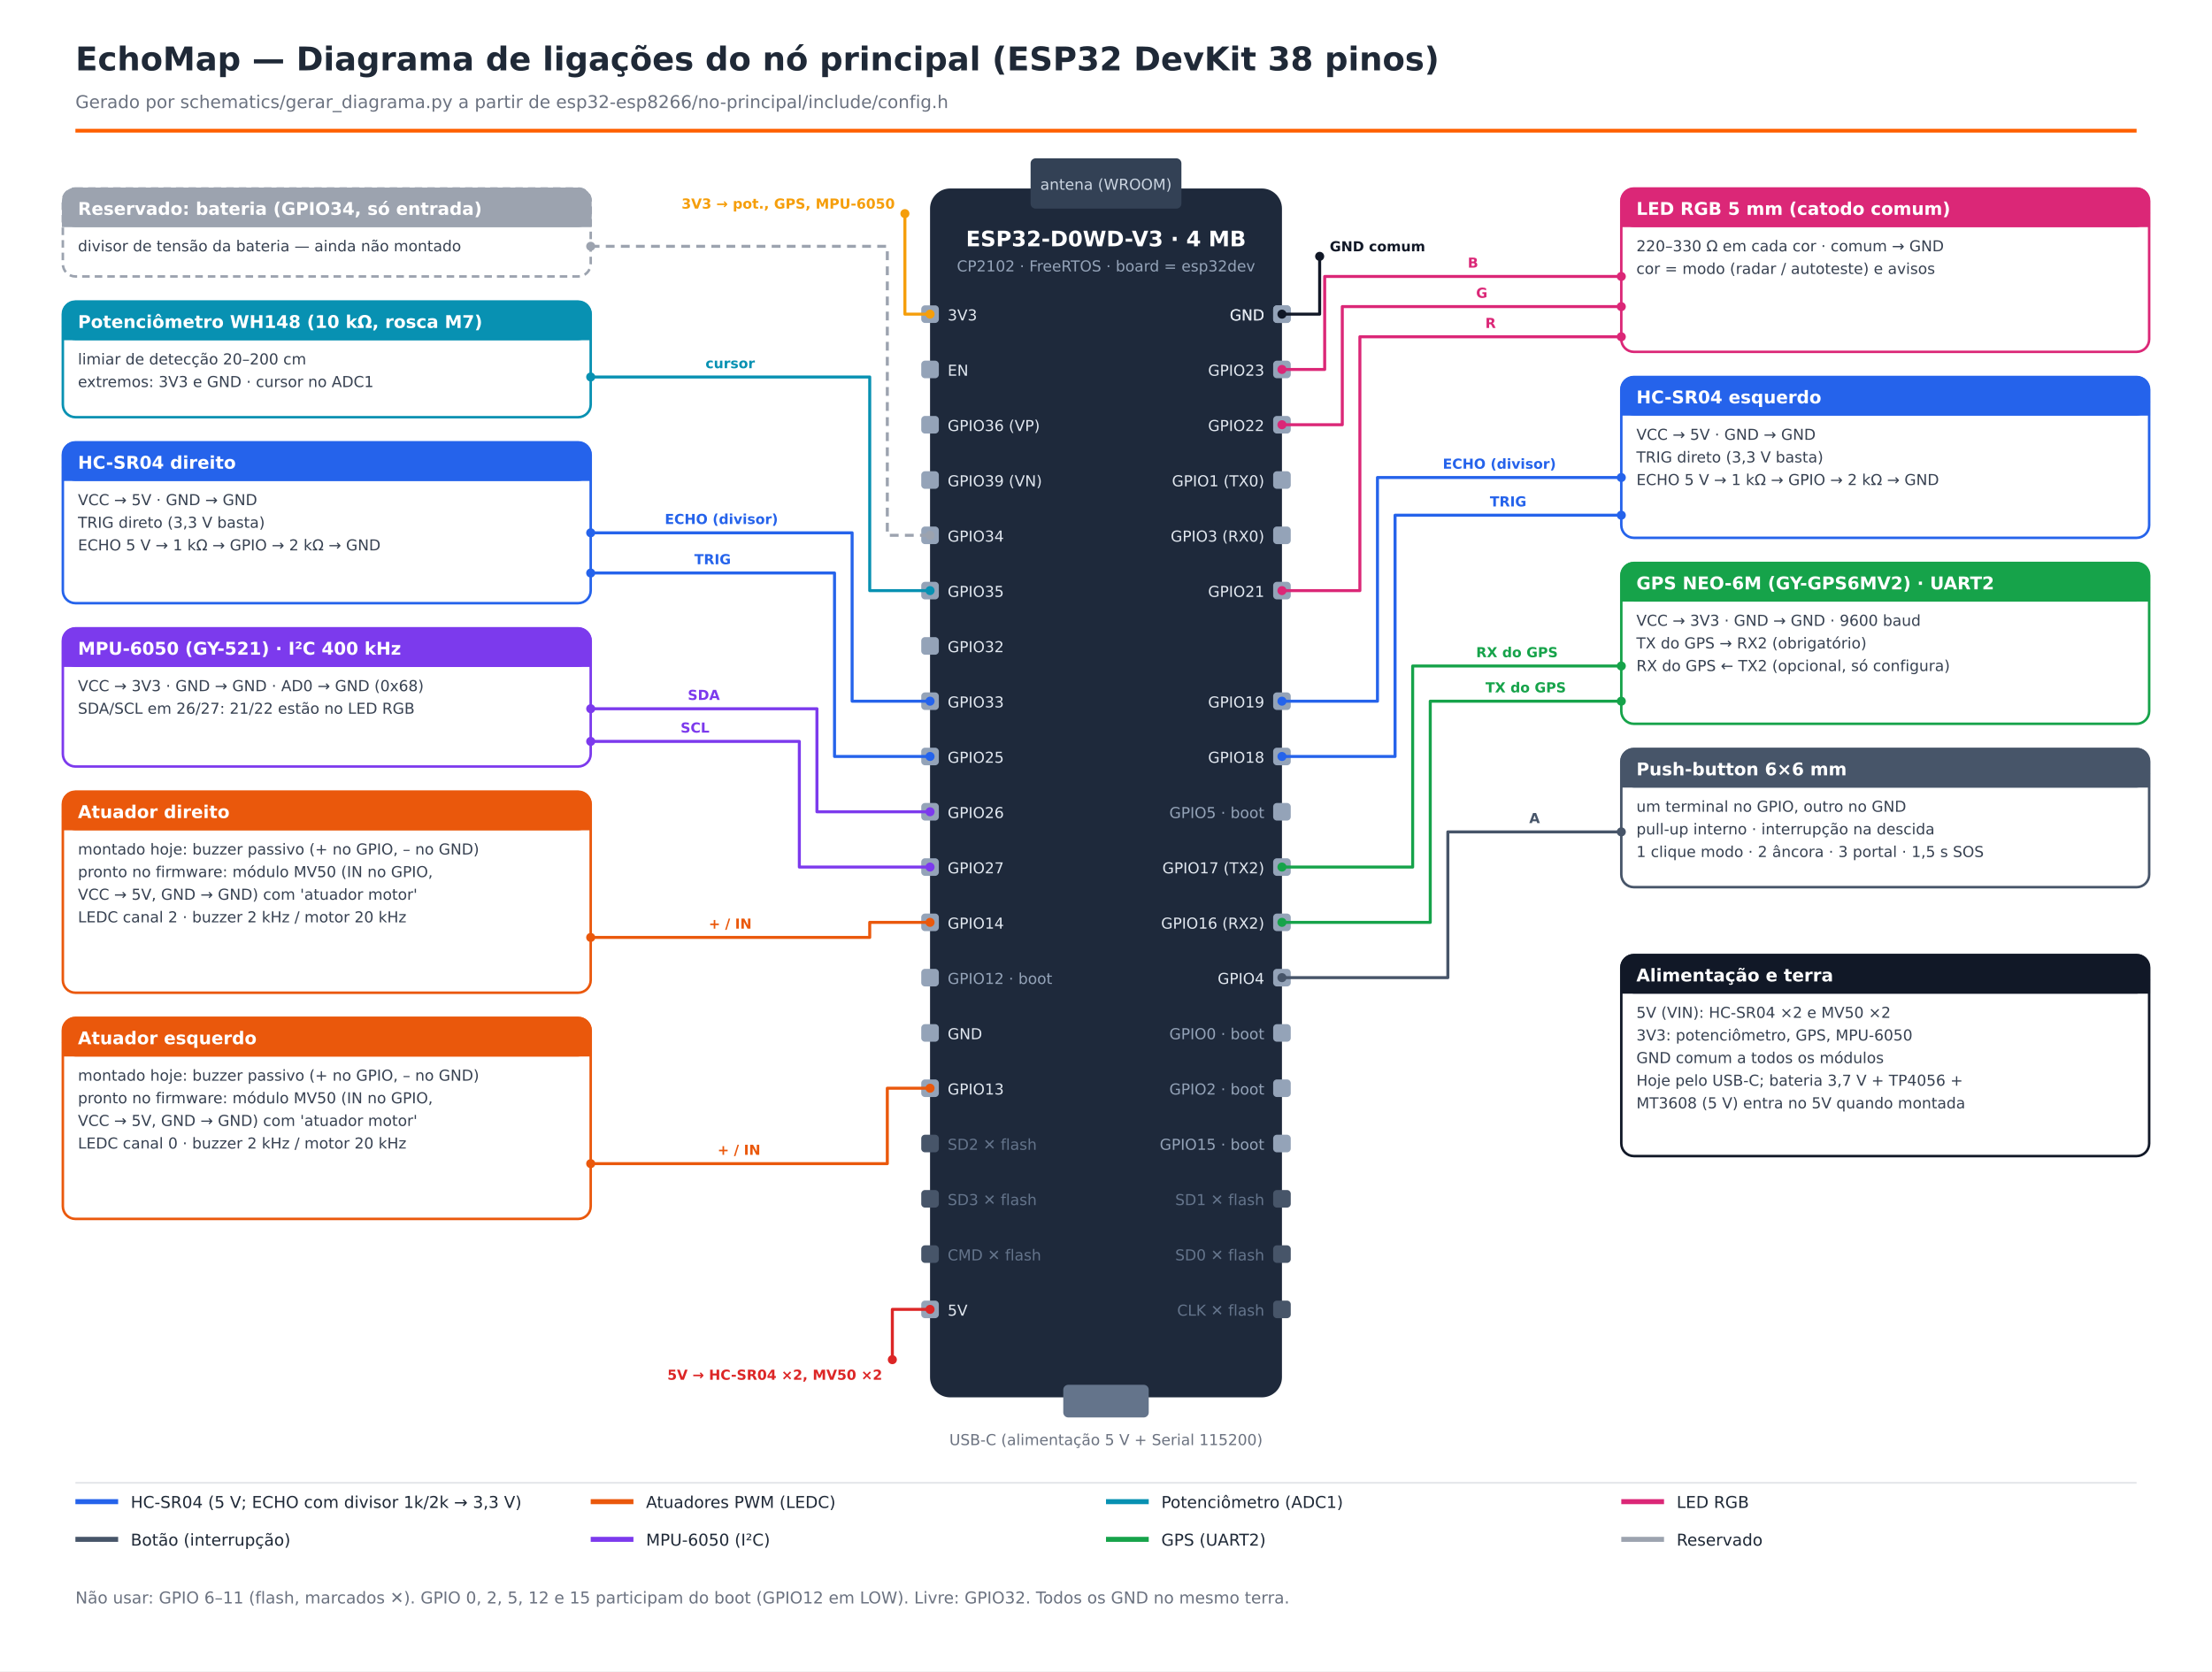
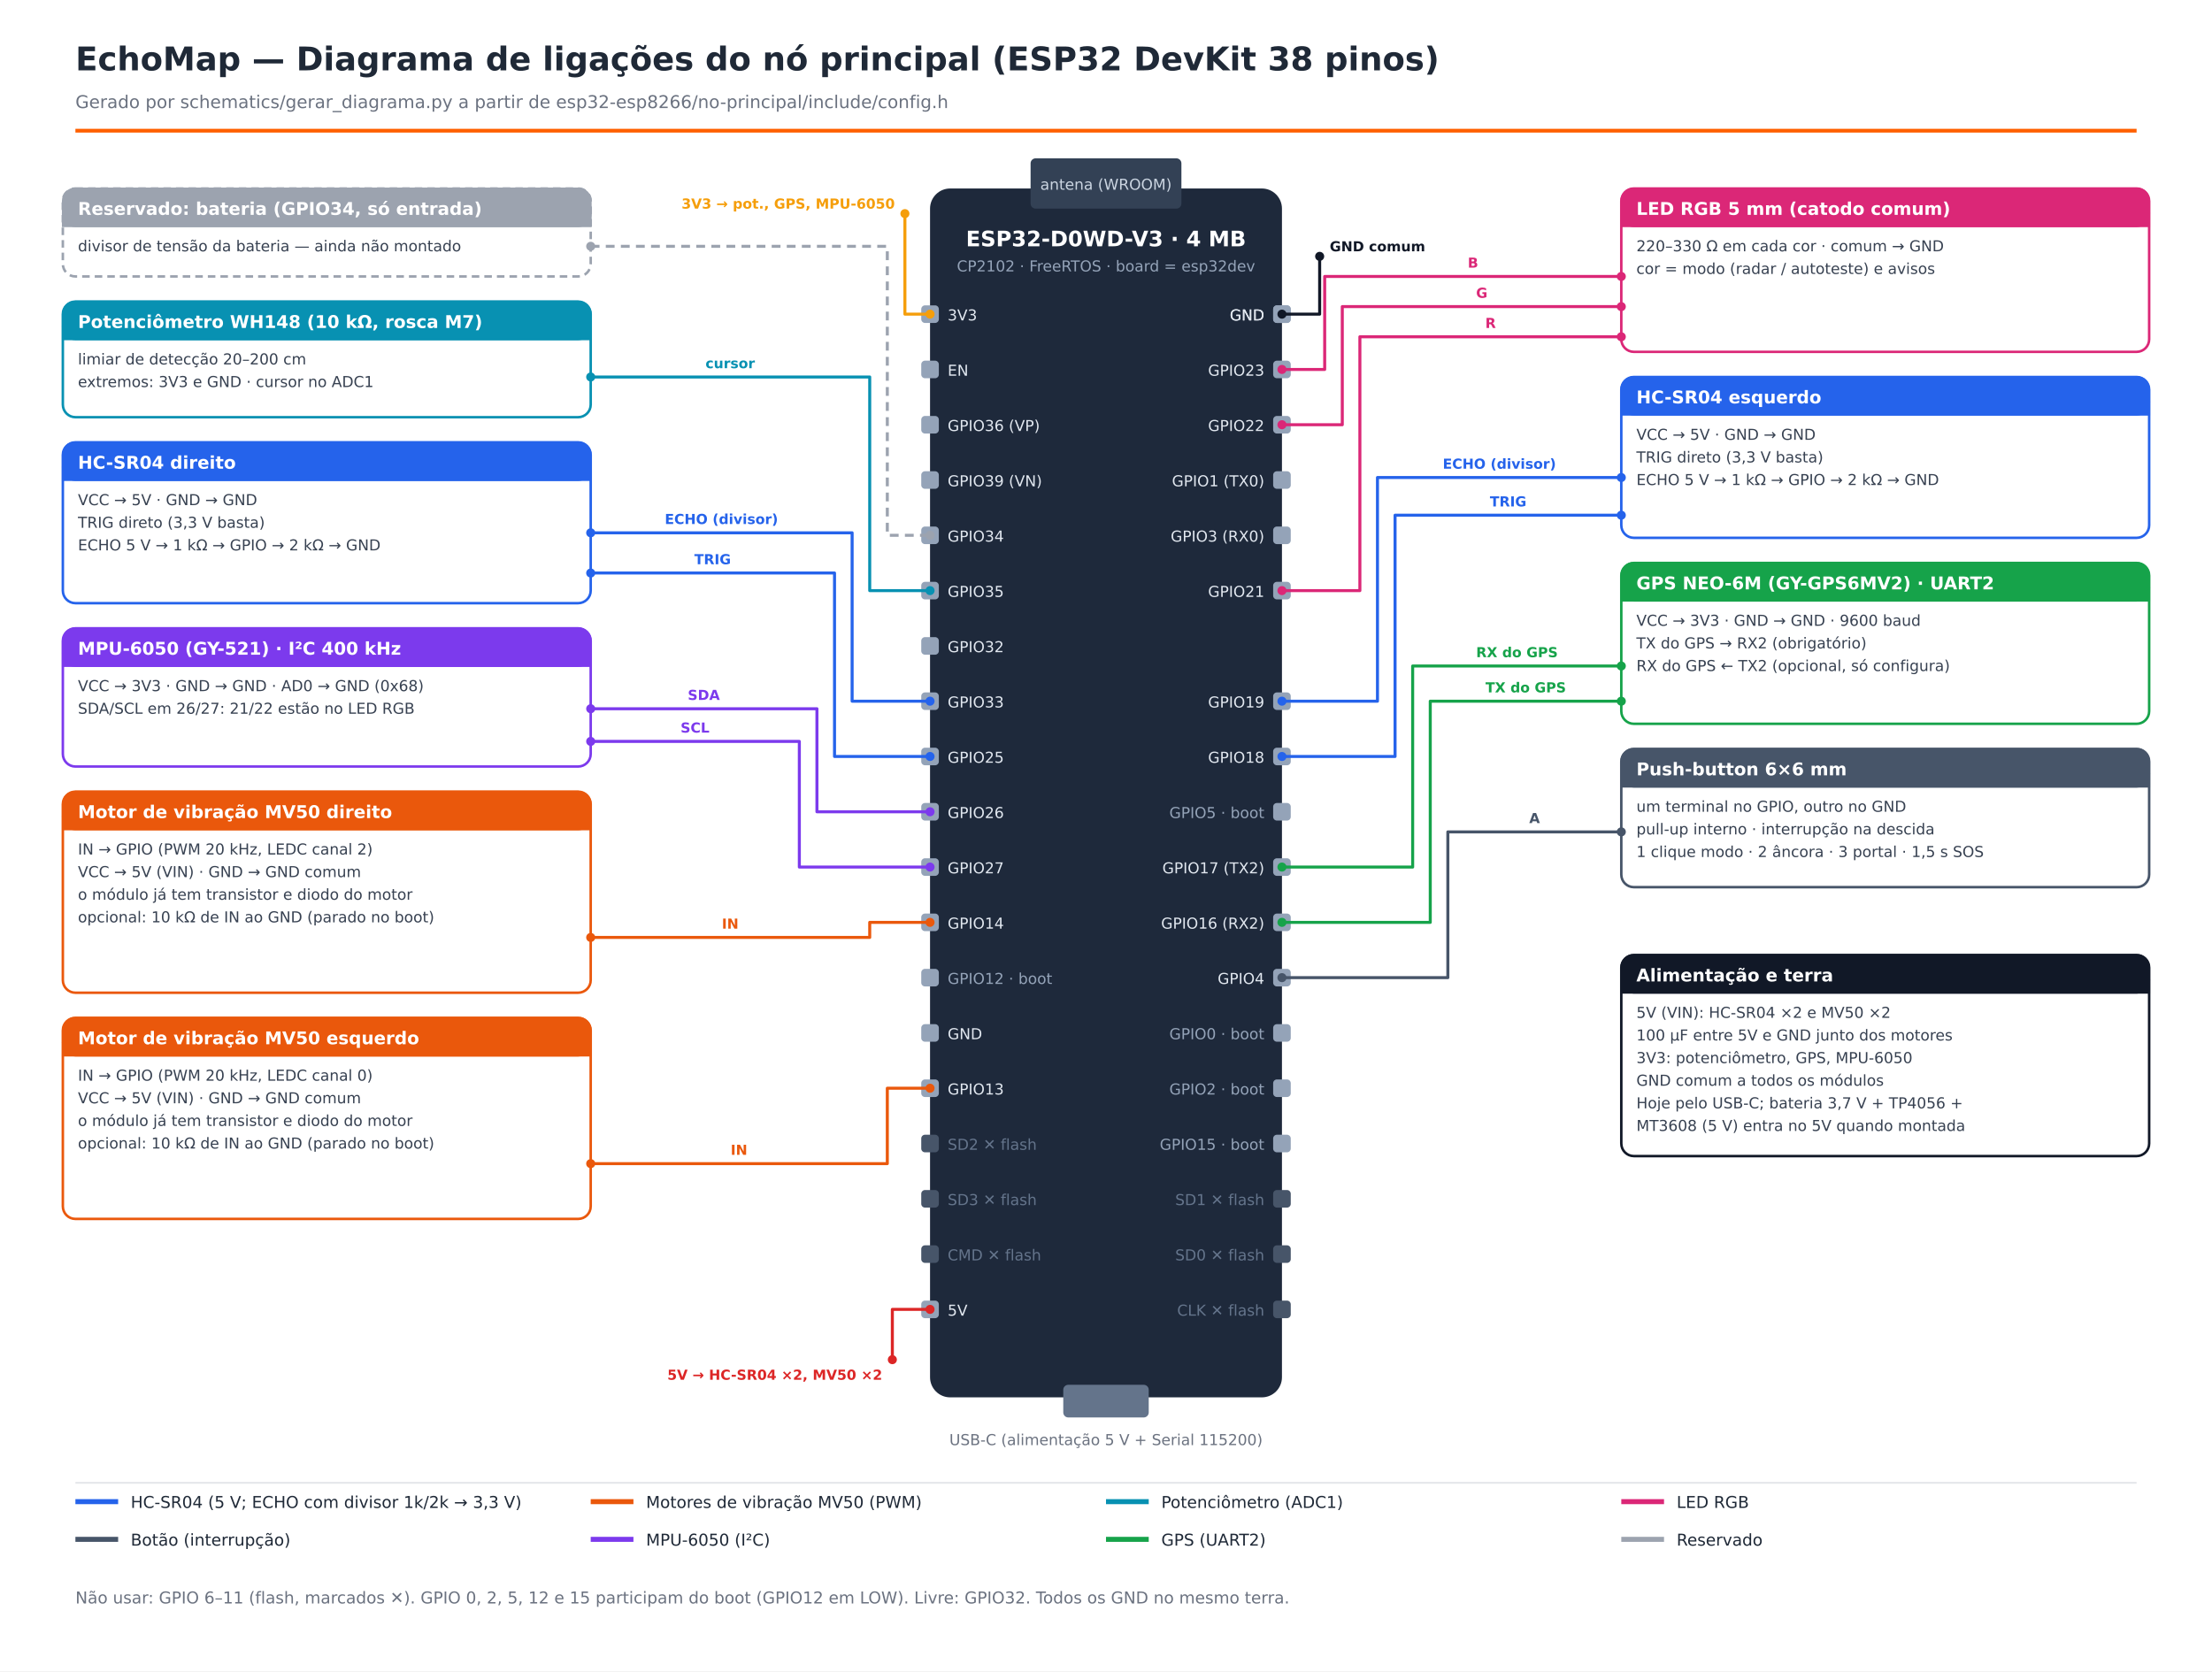
<svg xmlns="http://www.w3.org/2000/svg" width="1760" height="1330" viewBox="0 0 1760 1330" font-family="DejaVu Sans, Arial, Helvetica, sans-serif">
  <rect x="0" y="0" width="1760" height="1330" rx="0" fill="#ffffff" stroke="none" stroke-width="1.5" />
  <text x="60" y="56" font-size="26" fill="#1f2937" font-weight="700" text-anchor="start">EchoMap — Diagrama de ligações do nó principal (ESP32 DevKit 38 pinos)</text>
  <text x="60" y="86" font-size="14" fill="#6b7280" font-weight="400" text-anchor="start">Gerado por schematics/gerar_diagrama.py a partir de esp32-esp8266/no-principal/include/config.h</text>
  <line x1="60" y1="104" x2="1700" y2="104" stroke="#FF6000" stroke-width="3" />
  <rect x="740" y="150" width="280" height="962" rx="16" fill="#1e293b" stroke="none" stroke-width="1.5" />
  <rect x="820" y="126" width="120" height="40" rx="4" fill="#334155" stroke="none" stroke-width="1.5" />
  <text x="880.0" y="151" font-size="12" fill="#cbd5e1" font-weight="400" text-anchor="middle">antena (WROOM)</text>
  <text x="880.0" y="196" font-size="17" fill="#ffffff" font-weight="700" text-anchor="middle">ESP32-D0WD-V3 · 4 MB</text>
  <text x="880.0" y="216" font-size="12" fill="#94a3b8" font-weight="400" text-anchor="middle">CP2102 · FreeRTOS · board = esp32dev</text>
  <rect x="846.0" y="1102" width="68" height="26" rx="4" fill="#64748b" stroke="none" stroke-width="1.5" />
  <text x="880.0" y="1150" font-size="12" fill="#6b7280" font-weight="400" text-anchor="middle">USB-C (alimentação 5 V + Serial 115200)</text>
  <rect x="733" y="243" width="14" height="14" rx="3" fill="#94a3b8" stroke="none" stroke-width="1.5" />
  <text x="754" y="255" font-size="12" fill="#e2e8f0" font-weight="400" text-anchor="start">3V3</text>
  <rect x="733" y="287" width="14" height="14" rx="3" fill="#94a3b8" stroke="none" stroke-width="1.5" />
  <text x="754" y="299" font-size="12" fill="#e2e8f0" font-weight="400" text-anchor="start">EN</text>
  <rect x="733" y="331" width="14" height="14" rx="3" fill="#94a3b8" stroke="none" stroke-width="1.5" />
  <text x="754" y="343" font-size="12" fill="#e2e8f0" font-weight="400" text-anchor="start">GPIO36 (VP)</text>
  <rect x="733" y="375" width="14" height="14" rx="3" fill="#94a3b8" stroke="none" stroke-width="1.5" />
  <text x="754" y="387" font-size="12" fill="#e2e8f0" font-weight="400" text-anchor="start">GPIO39 (VN)</text>
  <rect x="733" y="419" width="14" height="14" rx="3" fill="#94a3b8" stroke="none" stroke-width="1.5" />
  <text x="754" y="431" font-size="12" fill="#e2e8f0" font-weight="400" text-anchor="start">GPIO34</text>
  <rect x="733" y="463" width="14" height="14" rx="3" fill="#94a3b8" stroke="none" stroke-width="1.5" />
  <text x="754" y="475" font-size="12" fill="#e2e8f0" font-weight="400" text-anchor="start">GPIO35</text>
  <rect x="733" y="507" width="14" height="14" rx="3" fill="#94a3b8" stroke="none" stroke-width="1.5" />
  <text x="754" y="519" font-size="12" fill="#e2e8f0" font-weight="400" text-anchor="start">GPIO32</text>
  <rect x="733" y="551" width="14" height="14" rx="3" fill="#94a3b8" stroke="none" stroke-width="1.5" />
  <text x="754" y="563" font-size="12" fill="#e2e8f0" font-weight="400" text-anchor="start">GPIO33</text>
  <rect x="733" y="595" width="14" height="14" rx="3" fill="#94a3b8" stroke="none" stroke-width="1.5" />
  <text x="754" y="607" font-size="12" fill="#e2e8f0" font-weight="400" text-anchor="start">GPIO25</text>
  <rect x="733" y="639" width="14" height="14" rx="3" fill="#94a3b8" stroke="none" stroke-width="1.5" />
  <text x="754" y="651" font-size="12" fill="#e2e8f0" font-weight="400" text-anchor="start">GPIO26</text>
  <rect x="733" y="683" width="14" height="14" rx="3" fill="#94a3b8" stroke="none" stroke-width="1.5" />
  <text x="754" y="695" font-size="12" fill="#e2e8f0" font-weight="400" text-anchor="start">GPIO27</text>
  <rect x="733" y="727" width="14" height="14" rx="3" fill="#94a3b8" stroke="none" stroke-width="1.5" />
  <text x="754" y="739" font-size="12" fill="#e2e8f0" font-weight="400" text-anchor="start">GPIO14</text>
  <rect x="733" y="771" width="14" height="14" rx="3" fill="#94a3b8" stroke="none" stroke-width="1.5" />
  <text x="754" y="783" font-size="12" fill="#94a3b8" font-weight="400" text-anchor="start">GPIO12 · boot</text>
  <rect x="733" y="815" width="14" height="14" rx="3" fill="#94a3b8" stroke="none" stroke-width="1.5" />
  <text x="754" y="827" font-size="12" fill="#e2e8f0" font-weight="400" text-anchor="start">GND</text>
  <rect x="733" y="859" width="14" height="14" rx="3" fill="#94a3b8" stroke="none" stroke-width="1.5" />
  <text x="754" y="871" font-size="12" fill="#e2e8f0" font-weight="400" text-anchor="start">GPIO13</text>
  <rect x="733" y="903" width="14" height="14" rx="3" fill="#475569" stroke="none" stroke-width="1.5" />
  <text x="754" y="915" font-size="12" fill="#64748b" font-weight="400" text-anchor="start">SD2 ✕ flash</text>
  <rect x="733" y="947" width="14" height="14" rx="3" fill="#475569" stroke="none" stroke-width="1.5" />
  <text x="754" y="959" font-size="12" fill="#64748b" font-weight="400" text-anchor="start">SD3 ✕ flash</text>
  <rect x="733" y="991" width="14" height="14" rx="3" fill="#475569" stroke="none" stroke-width="1.5" />
  <text x="754" y="1003" font-size="12" fill="#64748b" font-weight="400" text-anchor="start">CMD ✕ flash</text>
  <rect x="733" y="1035" width="14" height="14" rx="3" fill="#94a3b8" stroke="none" stroke-width="1.5" />
  <text x="754" y="1047" font-size="12" fill="#e2e8f0" font-weight="400" text-anchor="start">5V</text>
  <rect x="1013" y="243" width="14" height="14" rx="3" fill="#94a3b8" stroke="none" stroke-width="1.5" />
  <text x="1006" y="255" font-size="12" fill="#e2e8f0" font-weight="400" text-anchor="end">GND</text>
  <rect x="1013" y="287" width="14" height="14" rx="3" fill="#94a3b8" stroke="none" stroke-width="1.5" />
  <text x="1006" y="299" font-size="12" fill="#e2e8f0" font-weight="400" text-anchor="end">GPIO23</text>
  <rect x="1013" y="331" width="14" height="14" rx="3" fill="#94a3b8" stroke="none" stroke-width="1.5" />
  <text x="1006" y="343" font-size="12" fill="#e2e8f0" font-weight="400" text-anchor="end">GPIO22</text>
  <rect x="1013" y="375" width="14" height="14" rx="3" fill="#94a3b8" stroke="none" stroke-width="1.5" />
  <text x="1006" y="387" font-size="12" fill="#e2e8f0" font-weight="400" text-anchor="end">GPIO1 (TX0)</text>
  <rect x="1013" y="419" width="14" height="14" rx="3" fill="#94a3b8" stroke="none" stroke-width="1.5" />
  <text x="1006" y="431" font-size="12" fill="#e2e8f0" font-weight="400" text-anchor="end">GPIO3 (RX0)</text>
  <rect x="1013" y="463" width="14" height="14" rx="3" fill="#94a3b8" stroke="none" stroke-width="1.5" />
  <text x="1006" y="475" font-size="12" fill="#e2e8f0" font-weight="400" text-anchor="end">GPIO21</text>
  <rect x="1013" y="243" width="14" height="14" rx="3" fill="#94a3b8" stroke="none" stroke-width="1.5" />
  <text x="1006" y="255" font-size="12" fill="#e2e8f0" font-weight="400" text-anchor="end">GND</text>
  <rect x="1013" y="551" width="14" height="14" rx="3" fill="#94a3b8" stroke="none" stroke-width="1.5" />
  <text x="1006" y="563" font-size="12" fill="#e2e8f0" font-weight="400" text-anchor="end">GPIO19</text>
  <rect x="1013" y="595" width="14" height="14" rx="3" fill="#94a3b8" stroke="none" stroke-width="1.5" />
  <text x="1006" y="607" font-size="12" fill="#e2e8f0" font-weight="400" text-anchor="end">GPIO18</text>
  <rect x="1013" y="639" width="14" height="14" rx="3" fill="#94a3b8" stroke="none" stroke-width="1.5" />
  <text x="1006" y="651" font-size="12" fill="#94a3b8" font-weight="400" text-anchor="end">GPIO5 · boot</text>
  <rect x="1013" y="683" width="14" height="14" rx="3" fill="#94a3b8" stroke="none" stroke-width="1.5" />
  <text x="1006" y="695" font-size="12" fill="#e2e8f0" font-weight="400" text-anchor="end">GPIO17 (TX2)</text>
  <rect x="1013" y="727" width="14" height="14" rx="3" fill="#94a3b8" stroke="none" stroke-width="1.5" />
  <text x="1006" y="739" font-size="12" fill="#e2e8f0" font-weight="400" text-anchor="end">GPIO16 (RX2)</text>
  <rect x="1013" y="771" width="14" height="14" rx="3" fill="#94a3b8" stroke="none" stroke-width="1.5" />
  <text x="1006" y="783" font-size="12" fill="#e2e8f0" font-weight="400" text-anchor="end">GPIO4</text>
  <rect x="1013" y="815" width="14" height="14" rx="3" fill="#94a3b8" stroke="none" stroke-width="1.5" />
  <text x="1006" y="827" font-size="12" fill="#94a3b8" font-weight="400" text-anchor="end">GPIO0 · boot</text>
  <rect x="1013" y="859" width="14" height="14" rx="3" fill="#94a3b8" stroke="none" stroke-width="1.5" />
  <text x="1006" y="871" font-size="12" fill="#94a3b8" font-weight="400" text-anchor="end">GPIO2 · boot</text>
  <rect x="1013" y="903" width="14" height="14" rx="3" fill="#94a3b8" stroke="none" stroke-width="1.5" />
  <text x="1006" y="915" font-size="12" fill="#94a3b8" font-weight="400" text-anchor="end">GPIO15 · boot</text>
  <rect x="1013" y="947" width="14" height="14" rx="3" fill="#475569" stroke="none" stroke-width="1.5" />
  <text x="1006" y="959" font-size="12" fill="#64748b" font-weight="400" text-anchor="end">SD1 ✕ flash</text>
  <rect x="1013" y="991" width="14" height="14" rx="3" fill="#475569" stroke="none" stroke-width="1.5" />
  <text x="1006" y="1003" font-size="12" fill="#64748b" font-weight="400" text-anchor="end">SD0 ✕ flash</text>
  <rect x="1013" y="1035" width="14" height="14" rx="3" fill="#475569" stroke="none" stroke-width="1.5" />
  <text x="1006" y="1047" font-size="12" fill="#64748b" font-weight="400" text-anchor="end">CLK ✕ flash</text>
  <rect x="50" y="150" width="420" height="70" rx="10" fill="#ffffff" stroke="#9ca3af" stroke-width="2" stroke-dasharray="6 4" />
  <rect x="50" y="150" width="420" height="30" rx="10" fill="#9ca3af" stroke="#9ca3af" stroke-width="1.5" />
  <rect x="50" y="170" width="420" height="10" rx="0" fill="#9ca3af" stroke="#9ca3af" stroke-width="1.5" />
  <text x="62" y="171" font-size="14" fill="#ffffff" font-weight="700" text-anchor="start">Reservado: bateria (GPIO34, só entrada)</text>
  <text x="62" y="200" font-size="12" fill="#374151" font-weight="400" text-anchor="start">divisor de tensão da bateria — ainda não montado</text>
  <rect x="50" y="240" width="420" height="92" rx="10" fill="#ffffff" stroke="#0891b2" stroke-width="2" />
  <rect x="50" y="240" width="420" height="30" rx="10" fill="#0891b2" stroke="#0891b2" stroke-width="1.5" />
  <rect x="50" y="260" width="420" height="10" rx="0" fill="#0891b2" stroke="#0891b2" stroke-width="1.5" />
  <text x="62" y="261" font-size="14" fill="#ffffff" font-weight="700" text-anchor="start">Potenciômetro WH148 (10 kΩ, rosca M7)</text>
  <text x="62" y="290" font-size="12" fill="#374151" font-weight="400" text-anchor="start">limiar de detecção 20–200 cm</text>
  <text x="62" y="308" font-size="12" fill="#374151" font-weight="400" text-anchor="start">extremos: 3V3 e GND · cursor no ADC1</text>
  <rect x="50" y="352" width="420" height="128" rx="10" fill="#ffffff" stroke="#2563eb" stroke-width="2" />
  <rect x="50" y="352" width="420" height="30" rx="10" fill="#2563eb" stroke="#2563eb" stroke-width="1.5" />
  <rect x="50" y="372" width="420" height="10" rx="0" fill="#2563eb" stroke="#2563eb" stroke-width="1.5" />
  <text x="62" y="373" font-size="14" fill="#ffffff" font-weight="700" text-anchor="start">HC-SR04 direito</text>
  <text x="62" y="402" font-size="12" fill="#374151" font-weight="400" text-anchor="start">VCC → 5V · GND → GND</text>
  <text x="62" y="420" font-size="12" fill="#374151" font-weight="400" text-anchor="start">TRIG direto (3,3 V basta)</text>
  <text x="62" y="438" font-size="12" fill="#374151" font-weight="400" text-anchor="start">ECHO 5 V → 1 kΩ → GPIO → 2 kΩ → GND</text>
  <rect x="50" y="500" width="420" height="110" rx="10" fill="#ffffff" stroke="#7c3aed" stroke-width="2" />
  <rect x="50" y="500" width="420" height="30" rx="10" fill="#7c3aed" stroke="#7c3aed" stroke-width="1.5" />
  <rect x="50" y="520" width="420" height="10" rx="0" fill="#7c3aed" stroke="#7c3aed" stroke-width="1.5" />
  <text x="62" y="521" font-size="14" fill="#ffffff" font-weight="700" text-anchor="start">MPU-6050 (GY-521) · I²C 400 kHz</text>
  <text x="62" y="550" font-size="12" fill="#374151" font-weight="400" text-anchor="start">VCC → 3V3 · GND → GND · AD0 → GND (0x68)</text>
  <text x="62" y="568" font-size="12" fill="#374151" font-weight="400" text-anchor="start">SDA/SCL em 26/27: 21/22 estão no LED RGB</text>
  <rect x="50" y="630" width="420" height="160" rx="10" fill="#ffffff" stroke="#ea580c" stroke-width="2" />
  <rect x="50" y="630" width="420" height="30" rx="10" fill="#ea580c" stroke="#ea580c" stroke-width="1.5" />
  <rect x="50" y="650" width="420" height="10" rx="0" fill="#ea580c" stroke="#ea580c" stroke-width="1.5" />
-   <text x="62" y="651" font-size="14" fill="#ffffff" font-weight="700" text-anchor="start">Atuador direito</text>
-   <text x="62" y="680" font-size="12" fill="#374151" font-weight="400" text-anchor="start">montado hoje: buzzer passivo (+ no GPIO, – no GND)</text>
-   <text x="62" y="698" font-size="12" fill="#374151" font-weight="400" text-anchor="start">pronto no firmware: módulo MV50 (IN no GPIO,</text>
-   <text x="62" y="716" font-size="12" fill="#374151" font-weight="400" text-anchor="start">VCC → 5V, GND → GND) com 'atuador motor'</text>
-   <text x="62" y="734" font-size="12" fill="#374151" font-weight="400" text-anchor="start">LEDC canal 2 · buzzer 2 kHz / motor 20 kHz</text>
+   <text x="62" y="651" font-size="14" fill="#ffffff" font-weight="700" text-anchor="start">Motor de vibração MV50 direito</text>
+   <text x="62" y="680" font-size="12" fill="#374151" font-weight="400" text-anchor="start">IN → GPIO (PWM 20 kHz, LEDC canal 2)</text>
+   <text x="62" y="698" font-size="12" fill="#374151" font-weight="400" text-anchor="start">VCC → 5V (VIN) · GND → GND comum</text>
+   <text x="62" y="716" font-size="12" fill="#374151" font-weight="400" text-anchor="start">o módulo já tem transistor e diodo do motor</text>
+   <text x="62" y="734" font-size="12" fill="#374151" font-weight="400" text-anchor="start">opcional: 10 kΩ de IN ao GND (parado no boot)</text>
  <rect x="50" y="810" width="420" height="160" rx="10" fill="#ffffff" stroke="#ea580c" stroke-width="2" />
  <rect x="50" y="810" width="420" height="30" rx="10" fill="#ea580c" stroke="#ea580c" stroke-width="1.5" />
  <rect x="50" y="830" width="420" height="10" rx="0" fill="#ea580c" stroke="#ea580c" stroke-width="1.5" />
-   <text x="62" y="831" font-size="14" fill="#ffffff" font-weight="700" text-anchor="start">Atuador esquerdo</text>
-   <text x="62" y="860" font-size="12" fill="#374151" font-weight="400" text-anchor="start">montado hoje: buzzer passivo (+ no GPIO, – no GND)</text>
-   <text x="62" y="878" font-size="12" fill="#374151" font-weight="400" text-anchor="start">pronto no firmware: módulo MV50 (IN no GPIO,</text>
-   <text x="62" y="896" font-size="12" fill="#374151" font-weight="400" text-anchor="start">VCC → 5V, GND → GND) com 'atuador motor'</text>
-   <text x="62" y="914" font-size="12" fill="#374151" font-weight="400" text-anchor="start">LEDC canal 0 · buzzer 2 kHz / motor 20 kHz</text>
+   <text x="62" y="831" font-size="14" fill="#ffffff" font-weight="700" text-anchor="start">Motor de vibração MV50 esquerdo</text>
+   <text x="62" y="860" font-size="12" fill="#374151" font-weight="400" text-anchor="start">IN → GPIO (PWM 20 kHz, LEDC canal 0)</text>
+   <text x="62" y="878" font-size="12" fill="#374151" font-weight="400" text-anchor="start">VCC → 5V (VIN) · GND → GND comum</text>
+   <text x="62" y="896" font-size="12" fill="#374151" font-weight="400" text-anchor="start">o módulo já tem transistor e diodo do motor</text>
+   <text x="62" y="914" font-size="12" fill="#374151" font-weight="400" text-anchor="start">opcional: 10 kΩ de IN ao GND (parado no boot)</text>
  <rect x="1290" y="150" width="420" height="130" rx="10" fill="#ffffff" stroke="#db2777" stroke-width="2" />
  <rect x="1290" y="150" width="420" height="30" rx="10" fill="#db2777" stroke="#db2777" stroke-width="1.5" />
  <rect x="1290" y="170" width="420" height="10" rx="0" fill="#db2777" stroke="#db2777" stroke-width="1.5" />
  <text x="1302" y="171" font-size="14" fill="#ffffff" font-weight="700" text-anchor="start">LED RGB 5 mm (catodo comum)</text>
  <text x="1302" y="200" font-size="12" fill="#374151" font-weight="400" text-anchor="start">220–330 Ω em cada cor · comum → GND</text>
  <text x="1302" y="218" font-size="12" fill="#374151" font-weight="400" text-anchor="start">cor = modo (radar / autoteste) e avisos</text>
  <rect x="1290" y="300" width="420" height="128" rx="10" fill="#ffffff" stroke="#2563eb" stroke-width="2" />
  <rect x="1290" y="300" width="420" height="30" rx="10" fill="#2563eb" stroke="#2563eb" stroke-width="1.5" />
  <rect x="1290" y="320" width="420" height="10" rx="0" fill="#2563eb" stroke="#2563eb" stroke-width="1.5" />
  <text x="1302" y="321" font-size="14" fill="#ffffff" font-weight="700" text-anchor="start">HC-SR04 esquerdo</text>
  <text x="1302" y="350" font-size="12" fill="#374151" font-weight="400" text-anchor="start">VCC → 5V · GND → GND</text>
  <text x="1302" y="368" font-size="12" fill="#374151" font-weight="400" text-anchor="start">TRIG direto (3,3 V basta)</text>
  <text x="1302" y="386" font-size="12" fill="#374151" font-weight="400" text-anchor="start">ECHO 5 V → 1 kΩ → GPIO → 2 kΩ → GND</text>
  <rect x="1290" y="448" width="420" height="128" rx="10" fill="#ffffff" stroke="#16a34a" stroke-width="2" />
  <rect x="1290" y="448" width="420" height="30" rx="10" fill="#16a34a" stroke="#16a34a" stroke-width="1.5" />
  <rect x="1290" y="468" width="420" height="10" rx="0" fill="#16a34a" stroke="#16a34a" stroke-width="1.5" />
  <text x="1302" y="469" font-size="14" fill="#ffffff" font-weight="700" text-anchor="start">GPS NEO-6M (GY-GPS6MV2) · UART2</text>
  <text x="1302" y="498" font-size="12" fill="#374151" font-weight="400" text-anchor="start">VCC → 3V3 · GND → GND · 9600 baud</text>
  <text x="1302" y="516" font-size="12" fill="#374151" font-weight="400" text-anchor="start">TX do GPS → RX2 (obrigatório)</text>
  <text x="1302" y="534" font-size="12" fill="#374151" font-weight="400" text-anchor="start">RX do GPS ← TX2 (opcional, só configura)</text>
  <rect x="1290" y="596" width="420" height="110" rx="10" fill="#ffffff" stroke="#475569" stroke-width="2" />
  <rect x="1290" y="596" width="420" height="30" rx="10" fill="#475569" stroke="#475569" stroke-width="1.5" />
  <rect x="1290" y="616" width="420" height="10" rx="0" fill="#475569" stroke="#475569" stroke-width="1.5" />
  <text x="1302" y="617" font-size="14" fill="#ffffff" font-weight="700" text-anchor="start">Push-button 6×6 mm</text>
  <text x="1302" y="646" font-size="12" fill="#374151" font-weight="400" text-anchor="start">um terminal no GPIO, outro no GND</text>
  <text x="1302" y="664" font-size="12" fill="#374151" font-weight="400" text-anchor="start">pull-up interno · interrupção na descida</text>
  <text x="1302" y="682" font-size="12" fill="#374151" font-weight="400" text-anchor="start">1 clique modo · 2 âncora · 3 portal · 1,5 s SOS</text>
  <rect x="1290" y="760" width="420" height="160" rx="10" fill="#ffffff" stroke="#111827" stroke-width="2" />
  <rect x="1290" y="760" width="420" height="30" rx="10" fill="#111827" stroke="#111827" stroke-width="1.5" />
  <rect x="1290" y="780" width="420" height="10" rx="0" fill="#111827" stroke="#111827" stroke-width="1.5" />
  <text x="1302" y="781" font-size="14" fill="#ffffff" font-weight="700" text-anchor="start">Alimentação e terra</text>
  <text x="1302" y="810" font-size="12" fill="#374151" font-weight="400" text-anchor="start">5V (VIN): HC-SR04 ×2 e MV50 ×2</text>
-   <text x="1302" y="828" font-size="12" fill="#374151" font-weight="400" text-anchor="start">3V3: potenciômetro, GPS, MPU-6050</text>
-   <text x="1302" y="846" font-size="12" fill="#374151" font-weight="400" text-anchor="start">GND comum a todos os módulos</text>
-   <text x="1302" y="864" font-size="12" fill="#374151" font-weight="400" text-anchor="start">Hoje pelo USB-C; bateria 3,7 V + TP4056 +</text>
-   <text x="1302" y="882" font-size="12" fill="#374151" font-weight="400" text-anchor="start">MT3608 (5 V) entra no 5V quando montada</text>
+   <text x="1302" y="828" font-size="12" fill="#374151" font-weight="400" text-anchor="start">100 µF entre 5V e GND junto dos motores</text>
+   <text x="1302" y="846" font-size="12" fill="#374151" font-weight="400" text-anchor="start">3V3: potenciômetro, GPS, MPU-6050</text>
+   <text x="1302" y="864" font-size="12" fill="#374151" font-weight="400" text-anchor="start">GND comum a todos os módulos</text>
+   <text x="1302" y="882" font-size="12" fill="#374151" font-weight="400" text-anchor="start">Hoje pelo USB-C; bateria 3,7 V + TP4056 +</text>
+   <text x="1302" y="900" font-size="12" fill="#374151" font-weight="400" text-anchor="start">MT3608 (5 V) entra no 5V quando montada</text>
  <polyline points="470,196 706,196 706,426 740,426" fill="none" stroke="#9ca3af" stroke-width="2.4" stroke-linejoin="round" stroke-dasharray="7 5" />
  <circle cx="470" cy="196" r="3.6" fill="#9ca3af" />
  <circle cx="740" cy="426" r="3.6" fill="#9ca3af" />
  <polyline points="470,300 692,300 692,470 740,470" fill="none" stroke="#0891b2" stroke-width="2.4" stroke-linejoin="round" />
  <circle cx="470" cy="300" r="3.6" fill="#0891b2" />
  <circle cx="740" cy="470" r="3.6" fill="#0891b2" />
  <text x="581.0" y="293" font-size="11" fill="#0891b2" font-weight="600" text-anchor="middle">cursor</text>
  <polyline points="470,424 678,424 678,558 740,558" fill="none" stroke="#2563eb" stroke-width="2.4" stroke-linejoin="round" />
  <circle cx="470" cy="424" r="3.6" fill="#2563eb" />
  <circle cx="740" cy="558" r="3.6" fill="#2563eb" />
  <text x="574.0" y="417" font-size="11" fill="#2563eb" font-weight="600" text-anchor="middle">ECHO (divisor)</text>
  <polyline points="470,456 664,456 664,602 740,602" fill="none" stroke="#2563eb" stroke-width="2.4" stroke-linejoin="round" />
  <circle cx="470" cy="456" r="3.6" fill="#2563eb" />
  <circle cx="740" cy="602" r="3.6" fill="#2563eb" />
  <text x="567.0" y="449" font-size="11" fill="#2563eb" font-weight="600" text-anchor="middle">TRIG</text>
  <polyline points="470,564 650,564 650,646 740,646" fill="none" stroke="#7c3aed" stroke-width="2.4" stroke-linejoin="round" />
  <circle cx="470" cy="564" r="3.6" fill="#7c3aed" />
  <circle cx="740" cy="646" r="3.6" fill="#7c3aed" />
  <text x="560.0" y="557" font-size="11" fill="#7c3aed" font-weight="600" text-anchor="middle">SDA</text>
  <polyline points="470,590 636,590 636,690 740,690" fill="none" stroke="#7c3aed" stroke-width="2.4" stroke-linejoin="round" />
  <circle cx="470" cy="590" r="3.6" fill="#7c3aed" />
  <circle cx="740" cy="690" r="3.6" fill="#7c3aed" />
  <text x="553.0" y="583" font-size="11" fill="#7c3aed" font-weight="600" text-anchor="middle">SCL</text>
  <polyline points="470,746 692,746 692,734 740,734" fill="none" stroke="#ea580c" stroke-width="2.4" stroke-linejoin="round" />
  <circle cx="470" cy="746" r="3.6" fill="#ea580c" />
  <circle cx="740" cy="734" r="3.6" fill="#ea580c" />
-   <text x="581.0" y="739" font-size="11" fill="#ea580c" font-weight="600" text-anchor="middle">+ / IN</text>
+   <text x="581.0" y="739" font-size="11" fill="#ea580c" font-weight="600" text-anchor="middle">IN</text>
  <polyline points="470,926 706,926 706,866 740,866" fill="none" stroke="#ea580c" stroke-width="2.4" stroke-linejoin="round" />
  <circle cx="470" cy="926" r="3.6" fill="#ea580c" />
  <circle cx="740" cy="866" r="3.6" fill="#ea580c" />
-   <text x="588.0" y="919" font-size="11" fill="#ea580c" font-weight="600" text-anchor="middle">+ / IN</text>
+   <text x="588.0" y="919" font-size="11" fill="#ea580c" font-weight="600" text-anchor="middle">IN</text>
  <polyline points="1290,220 1054,220 1054,294 1020,294" fill="none" stroke="#db2777" stroke-width="2.4" stroke-linejoin="round" />
  <circle cx="1290" cy="220" r="3.6" fill="#db2777" />
  <circle cx="1020" cy="294" r="3.6" fill="#db2777" />
  <text x="1172.0" y="213" font-size="11" fill="#db2777" font-weight="600" text-anchor="middle">B</text>
  <polyline points="1290,244 1068,244 1068,338 1020,338" fill="none" stroke="#db2777" stroke-width="2.4" stroke-linejoin="round" />
  <circle cx="1290" cy="244" r="3.6" fill="#db2777" />
  <circle cx="1020" cy="338" r="3.6" fill="#db2777" />
  <text x="1179.0" y="237" font-size="11" fill="#db2777" font-weight="600" text-anchor="middle">G</text>
  <polyline points="1290,268 1082,268 1082,470 1020,470" fill="none" stroke="#db2777" stroke-width="2.4" stroke-linejoin="round" />
  <circle cx="1290" cy="268" r="3.6" fill="#db2777" />
  <circle cx="1020" cy="470" r="3.6" fill="#db2777" />
  <text x="1186.0" y="261" font-size="11" fill="#db2777" font-weight="600" text-anchor="middle">R</text>
  <polyline points="1290,380 1096,380 1096,558 1020,558" fill="none" stroke="#2563eb" stroke-width="2.4" stroke-linejoin="round" />
  <circle cx="1290" cy="380" r="3.6" fill="#2563eb" />
  <circle cx="1020" cy="558" r="3.6" fill="#2563eb" />
  <text x="1193.0" y="373" font-size="11" fill="#2563eb" font-weight="600" text-anchor="middle">ECHO (divisor)</text>
  <polyline points="1290,410 1110,410 1110,602 1020,602" fill="none" stroke="#2563eb" stroke-width="2.4" stroke-linejoin="round" />
  <circle cx="1290" cy="410" r="3.6" fill="#2563eb" />
  <circle cx="1020" cy="602" r="3.6" fill="#2563eb" />
  <text x="1200.0" y="403" font-size="11" fill="#2563eb" font-weight="600" text-anchor="middle">TRIG</text>
  <polyline points="1290,530 1124,530 1124,690 1020,690" fill="none" stroke="#16a34a" stroke-width="2.4" stroke-linejoin="round" />
  <circle cx="1290" cy="530" r="3.6" fill="#16a34a" />
  <circle cx="1020" cy="690" r="3.6" fill="#16a34a" />
  <text x="1207.0" y="523" font-size="11" fill="#16a34a" font-weight="600" text-anchor="middle">RX do GPS</text>
  <polyline points="1290,558 1138,558 1138,734 1020,734" fill="none" stroke="#16a34a" stroke-width="2.4" stroke-linejoin="round" />
  <circle cx="1290" cy="558" r="3.6" fill="#16a34a" />
  <circle cx="1020" cy="734" r="3.6" fill="#16a34a" />
  <text x="1214.0" y="551" font-size="11" fill="#16a34a" font-weight="600" text-anchor="middle">TX do GPS</text>
  <polyline points="1290,662 1152,662 1152,778 1020,778" fill="none" stroke="#475569" stroke-width="2.4" stroke-linejoin="round" />
  <circle cx="1290" cy="662" r="3.6" fill="#475569" />
  <circle cx="1020" cy="778" r="3.6" fill="#475569" />
  <text x="1221.0" y="655" font-size="11" fill="#475569" font-weight="600" text-anchor="middle">A</text>
  <polyline points="740,1042 710,1042 710,1082" fill="none" stroke="#dc2626" stroke-width="2.4" stroke-linejoin="round" />
  <circle cx="740" cy="1042" r="3.6" fill="#dc2626" />
  <circle cx="710" cy="1082" r="3.6" fill="#dc2626" />
  <text x="702" y="1098" font-size="11" fill="#dc2626" font-weight="600" text-anchor="end">5V → HC-SR04 ×2, MV50 ×2</text>
  <polyline points="740,250 720,250 720,170" fill="none" stroke="#f59e0b" stroke-width="2.4" stroke-linejoin="round" />
  <circle cx="740" cy="250" r="3.6" fill="#f59e0b" />
  <circle cx="720" cy="170" r="3.6" fill="#f59e0b" />
  <text x="712" y="166" font-size="11" fill="#f59e0b" font-weight="600" text-anchor="end">3V3 → pot., GPS, MPU-6050</text>
  <polyline points="1020,250 1050,250 1050,204" fill="none" stroke="#111827" stroke-width="2.4" stroke-linejoin="round" />
  <circle cx="1020" cy="250" r="3.6" fill="#111827" />
  <circle cx="1050" cy="204" r="3.6" fill="#111827" />
  <text x="1058" y="200" font-size="11" fill="#111827" font-weight="600" text-anchor="start">GND comum</text>
  <line x1="60" y1="1180" x2="1700" y2="1180" stroke="#e5e7eb" stroke-width="1.5" />
  <line x1="60" y1="1195" x2="94" y2="1195" stroke="#2563eb" stroke-width="4" />
  <text x="104" y="1200" font-size="13" fill="#1f2937" font-weight="400" text-anchor="start">HC-SR04 (5 V; ECHO com divisor 1k/2k → 3,3 V)</text>
  <line x1="470" y1="1195" x2="504" y2="1195" stroke="#ea580c" stroke-width="4" />
-   <text x="514" y="1200" font-size="13" fill="#1f2937" font-weight="400" text-anchor="start">Atuadores PWM (LEDC)</text>
+   <text x="514" y="1200" font-size="13" fill="#1f2937" font-weight="400" text-anchor="start">Motores de vibração MV50 (PWM)</text>
  <line x1="880" y1="1195" x2="914" y2="1195" stroke="#0891b2" stroke-width="4" />
  <text x="924" y="1200" font-size="13" fill="#1f2937" font-weight="400" text-anchor="start">Potenciômetro (ADC1)</text>
  <line x1="1290" y1="1195" x2="1324" y2="1195" stroke="#db2777" stroke-width="4" />
  <text x="1334" y="1200" font-size="13" fill="#1f2937" font-weight="400" text-anchor="start">LED RGB</text>
  <line x1="60" y1="1225" x2="94" y2="1225" stroke="#475569" stroke-width="4" />
  <text x="104" y="1230" font-size="13" fill="#1f2937" font-weight="400" text-anchor="start">Botão (interrupção)</text>
  <line x1="470" y1="1225" x2="504" y2="1225" stroke="#7c3aed" stroke-width="4" />
  <text x="514" y="1230" font-size="13" fill="#1f2937" font-weight="400" text-anchor="start">MPU-6050 (I²C)</text>
  <line x1="880" y1="1225" x2="914" y2="1225" stroke="#16a34a" stroke-width="4" />
  <text x="924" y="1230" font-size="13" fill="#1f2937" font-weight="400" text-anchor="start">GPS (UART2)</text>
  <line x1="1290" y1="1225" x2="1324" y2="1225" stroke="#9ca3af" stroke-width="4" />
  <text x="1334" y="1230" font-size="13" fill="#1f2937" font-weight="400" text-anchor="start">Reservado</text>
  <text x="60" y="1276" font-size="13" fill="#6b7280" font-weight="400" text-anchor="start">Não usar: GPIO 6–11 (flash, marcados ✕). GPIO 0, 2, 5, 12 e 15 participam do boot (GPIO12 em LOW). Livre: GPIO32. Todos os GND no mesmo terra.</text>
</svg>
